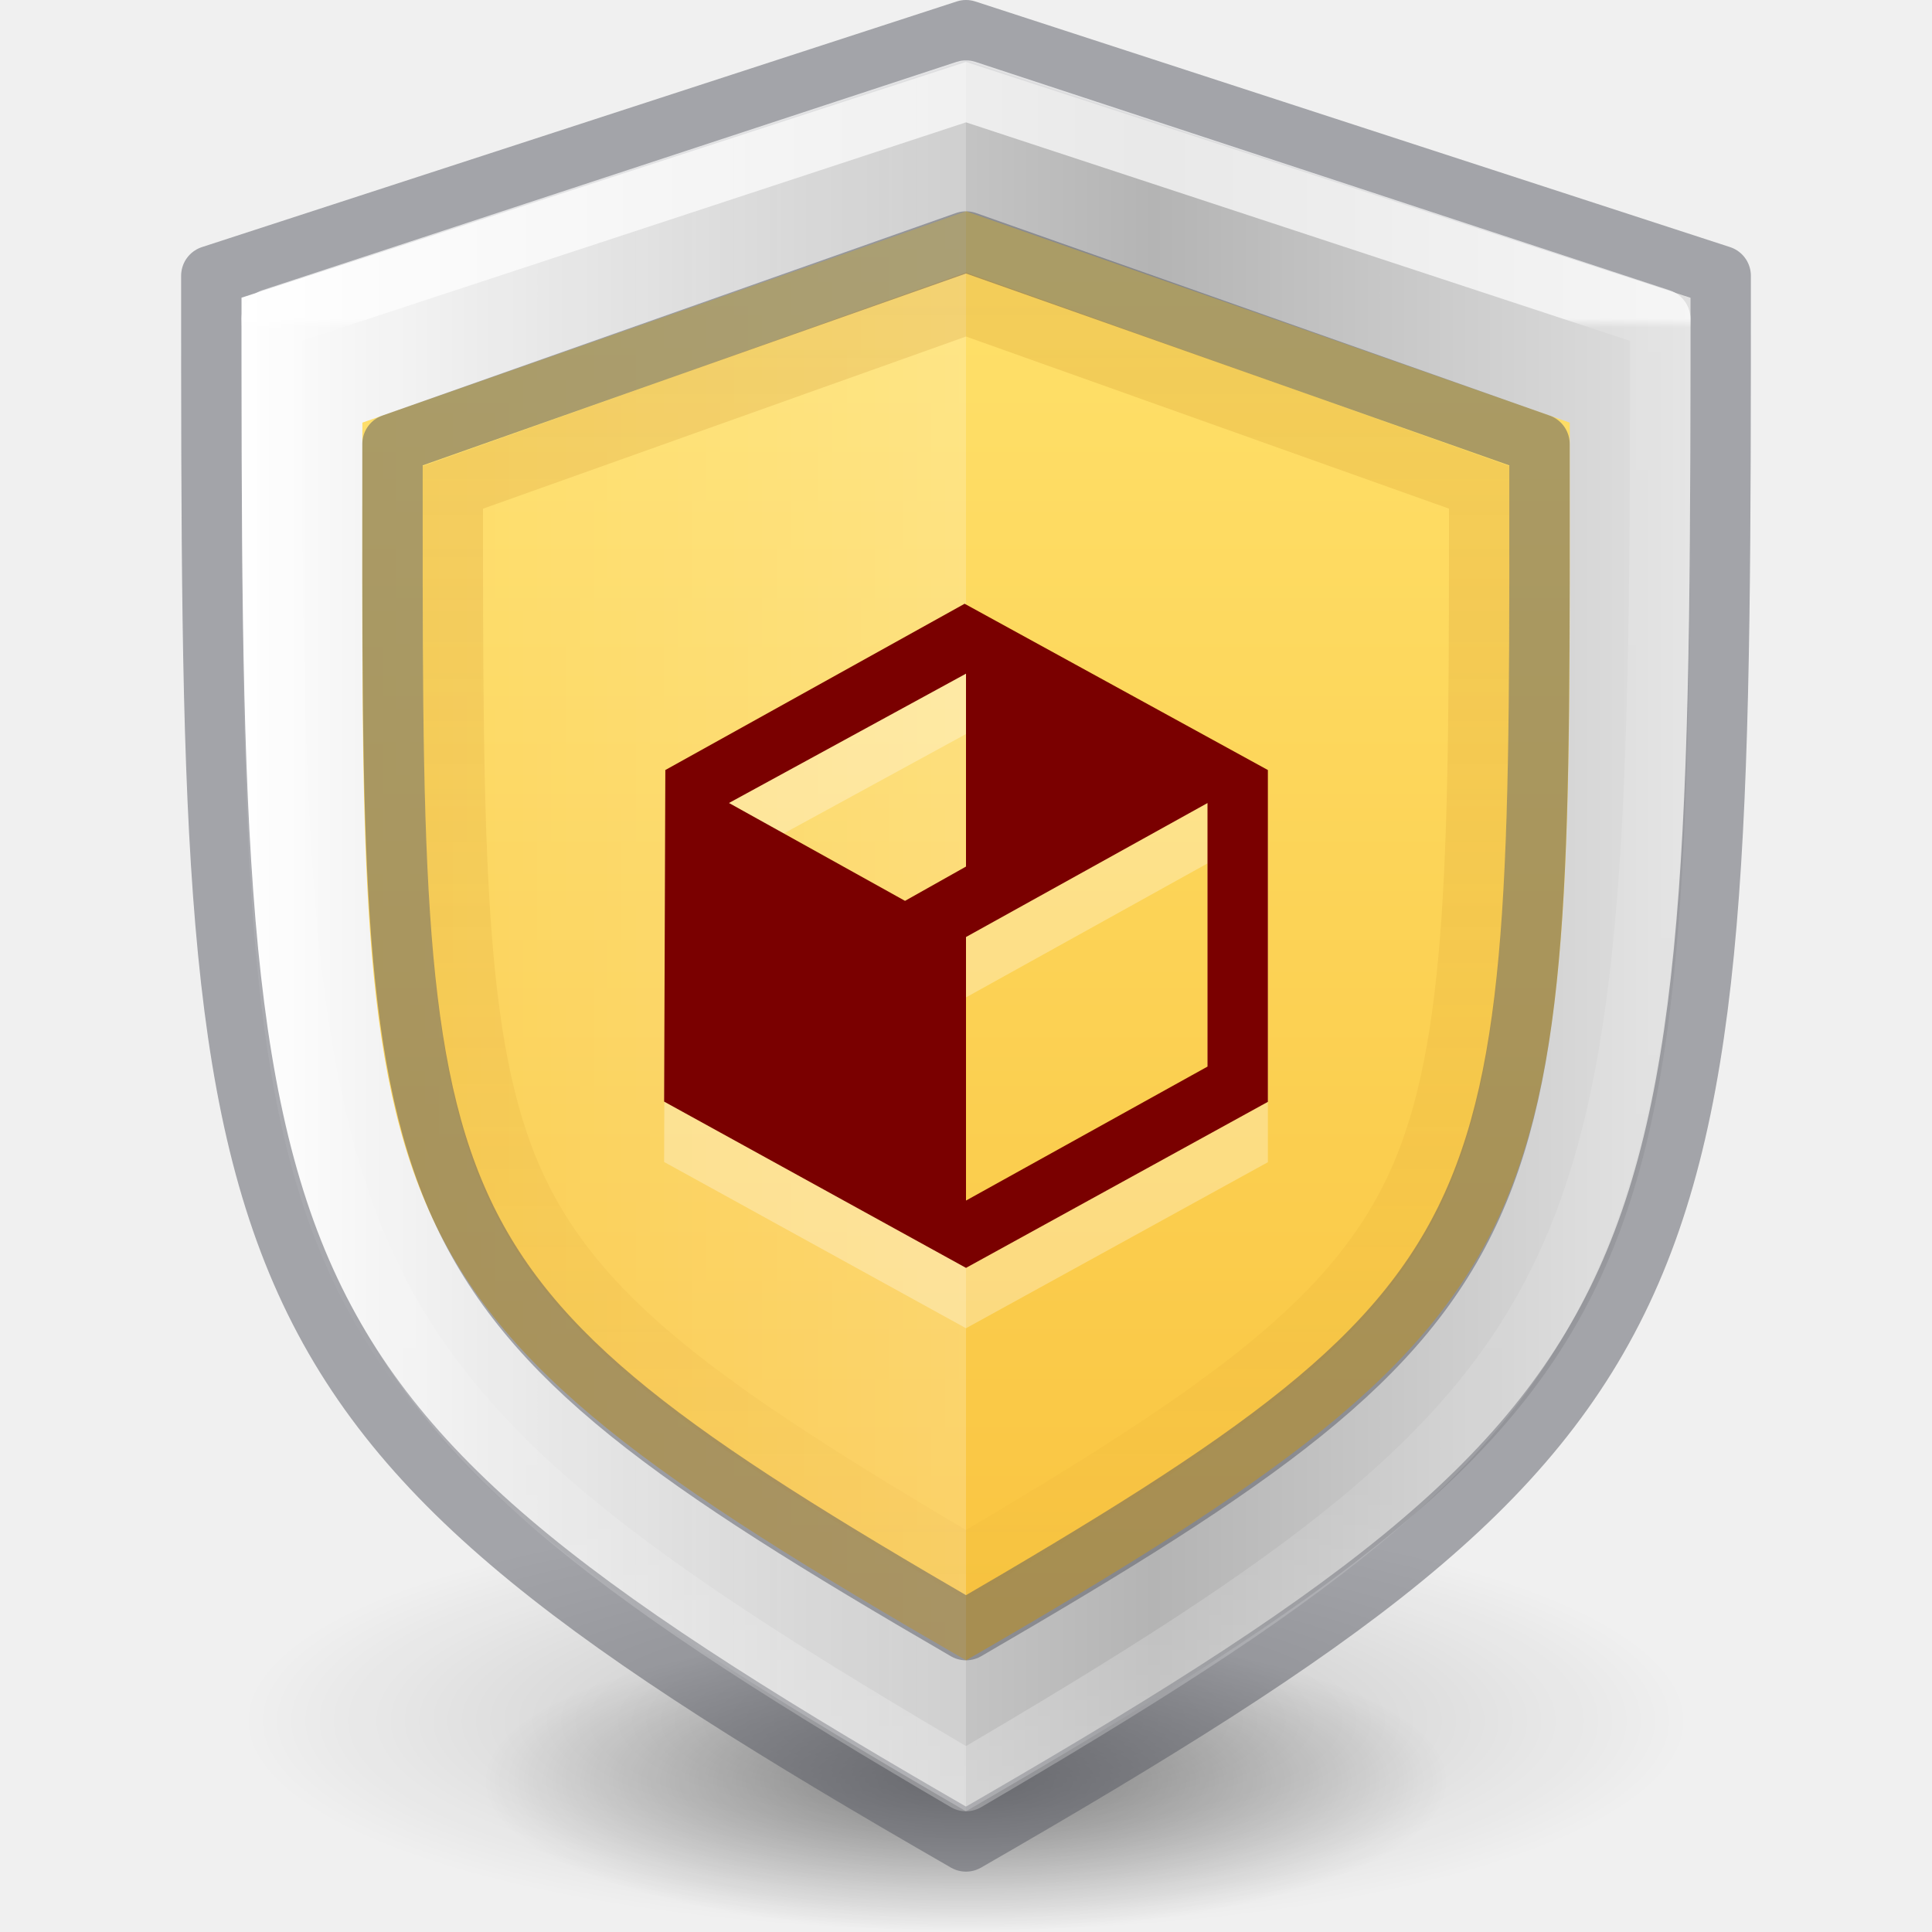
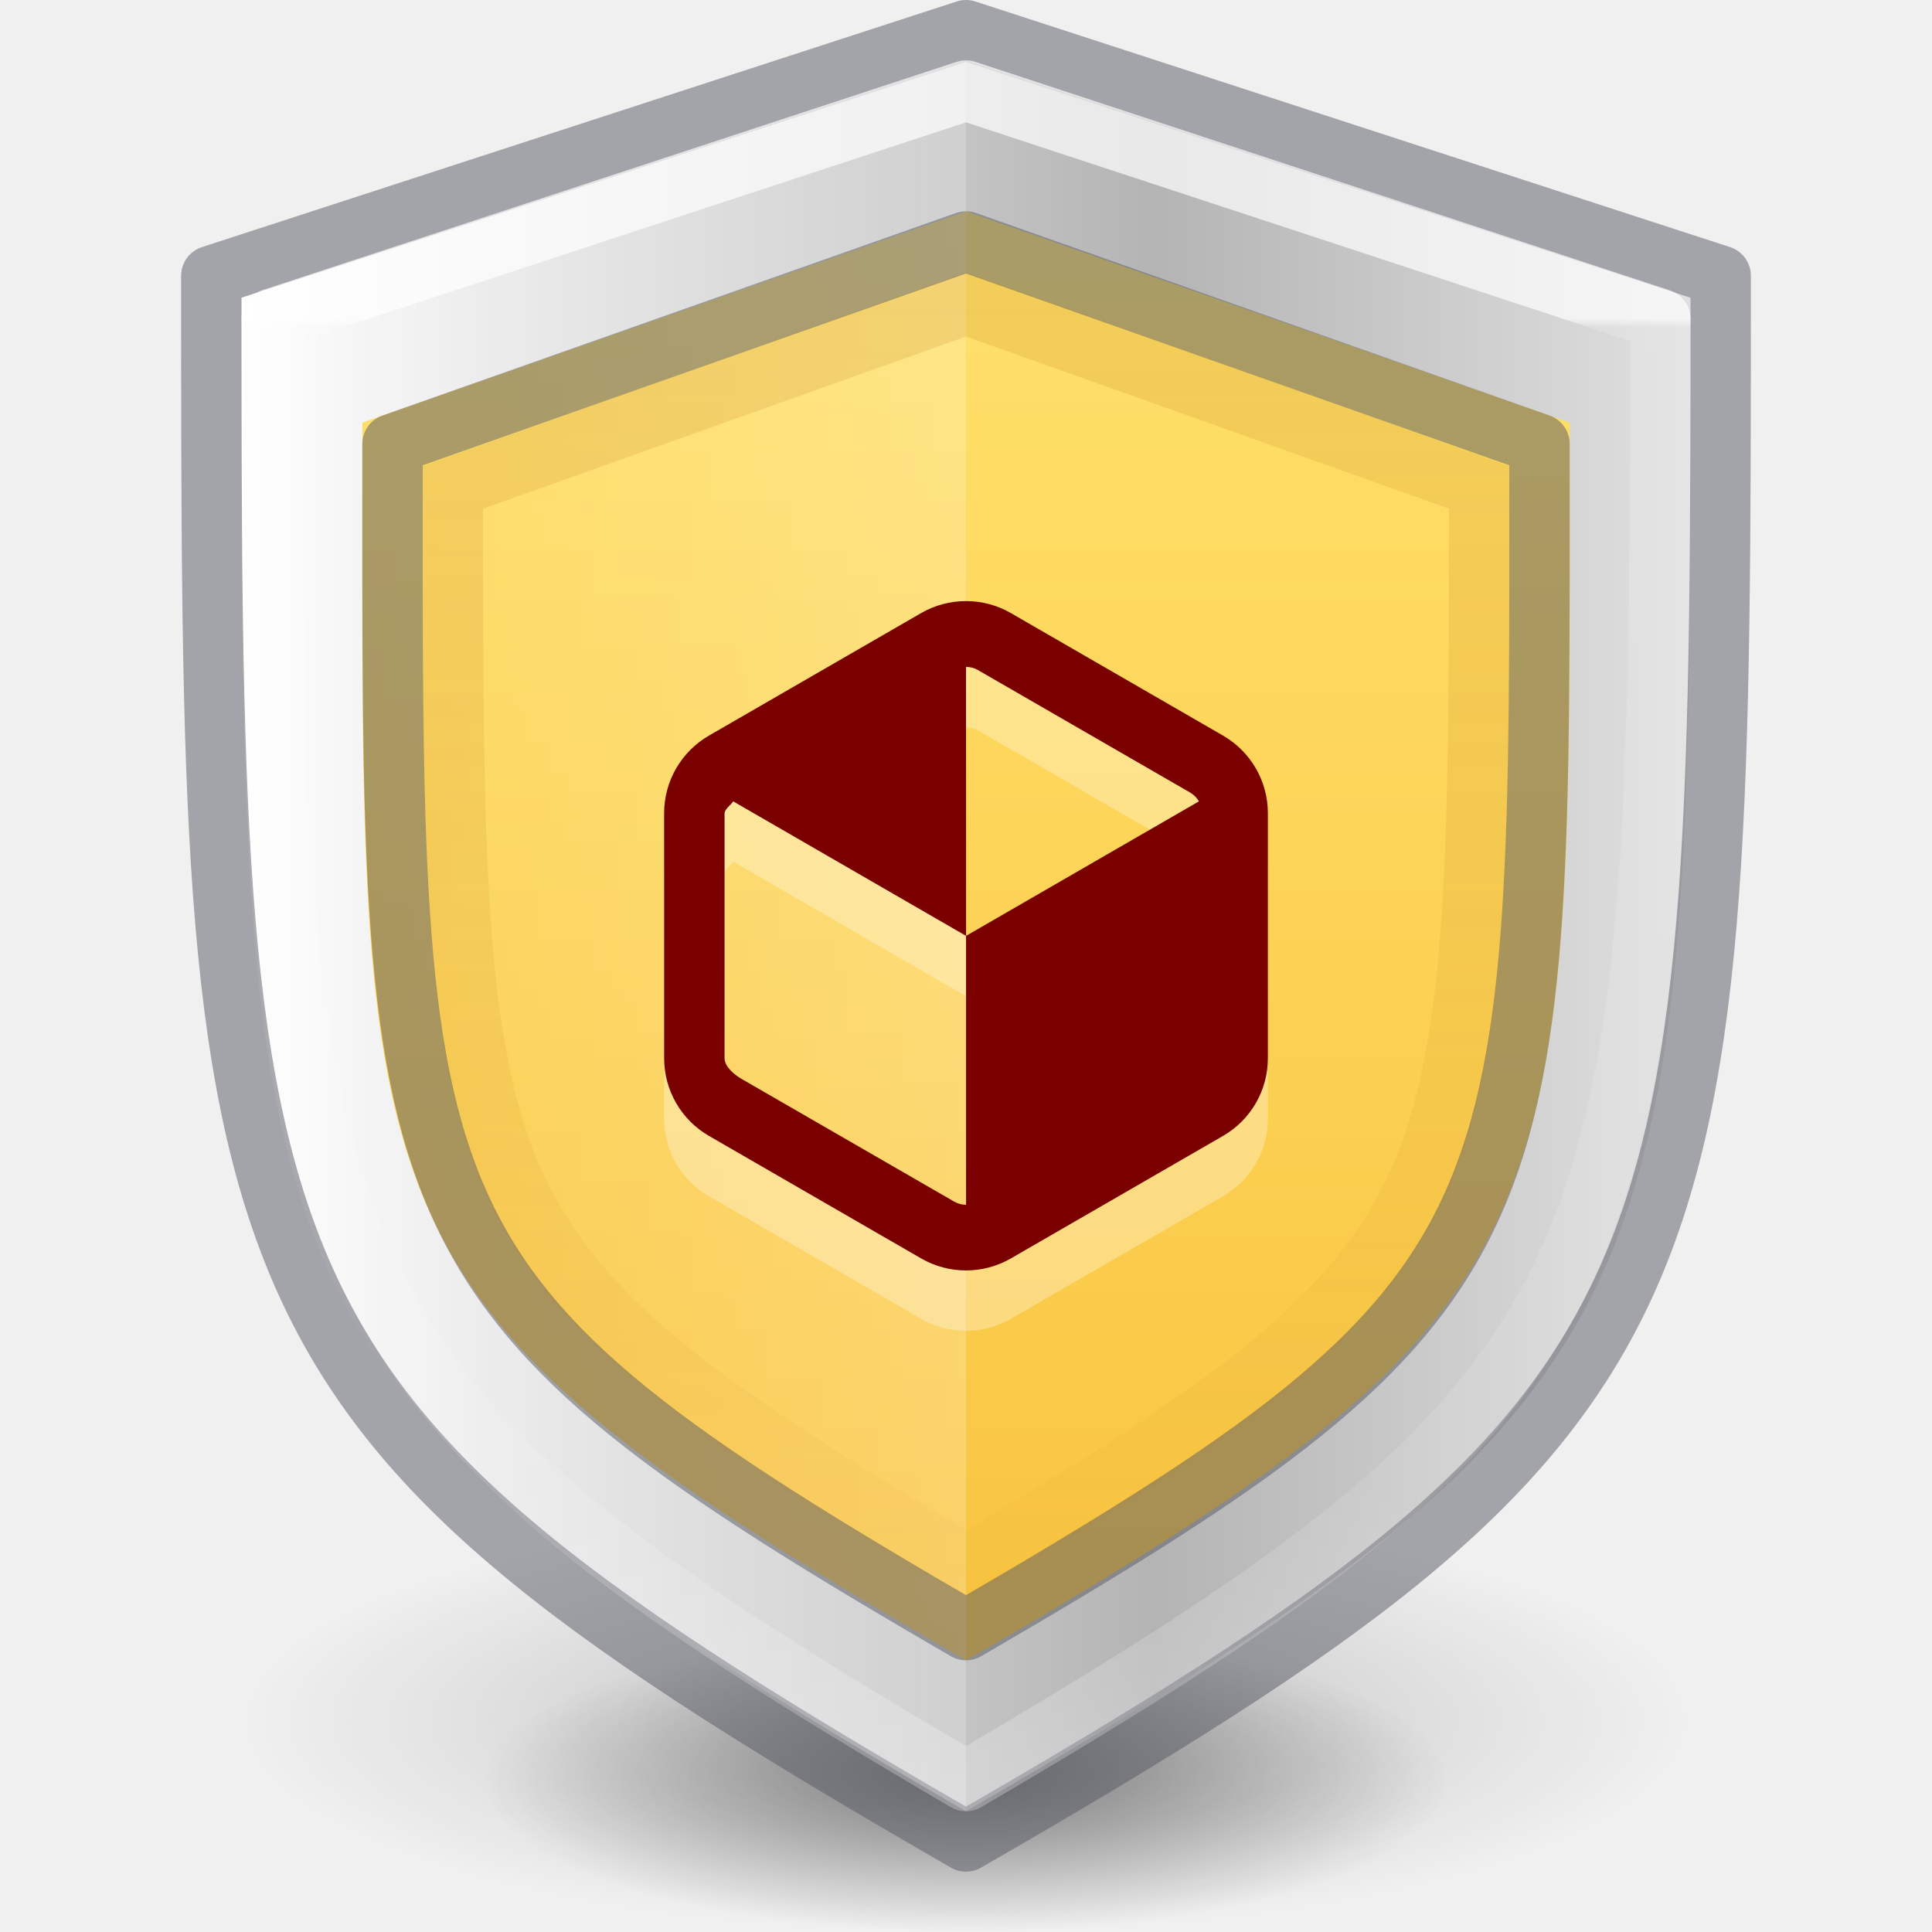
<svg xmlns="http://www.w3.org/2000/svg" xmlns:xlink="http://www.w3.org/1999/xlink" id="svg3489" height="32" width="32" version="1.1">
  <defs id="defs3491">
    <linearGradient id="linearGradient4330">
      <stop id="stop4332" offset="0" style="stop-color:#ffffff;stop-opacity:1;" />
      <stop id="stop4334" offset="1" style="stop-color:#ffffff;stop-opacity:0;" />
    </linearGradient>
    <linearGradient id="linearGradient4320">
      <stop offset="0" style="stop-color:#ffffff;stop-opacity:1" id="stop4322" />
      <stop offset="0.006" style="stop-color:#ffffff;stop-opacity:0.235" id="stop4324" />
      <stop offset="0.796" style="stop-color:#ffffff;stop-opacity:0.157" id="stop4326" />
      <stop offset="1" style="stop-color:#ffffff;stop-opacity:0.392" id="stop4328" />
    </linearGradient>
    <linearGradient id="linearGradient23419">
      <stop offset="0" style="stop-color:#000000;stop-opacity:1" id="stop23421" />
      <stop offset="1" style="stop-color:#000000;stop-opacity:0" id="stop23423" />
    </linearGradient>
    <radialGradient r="62.769" fy="185.297" fx="99.189" cy="185.297" cx="99.189" gradientTransform="matrix(0.3823536,7.5555777e-8,-1.8372241e-8,0.1115198,-5.925427,36.33585)" gradientUnits="userSpaceOnUse" id="radialGradient3300-9" xlink:href="#linearGradient23419" />
    <radialGradient r="62.769" fy="185.297" fx="99.189" cy="185.297" cx="99.189" gradientTransform="matrix(0.2549024,5.3967361e-8,-1.2248161e-8,0.07965545,6.716382,44.24067)" gradientUnits="userSpaceOnUse" id="radialGradient4192" xlink:href="#linearGradient23419" />
    <linearGradient id="linearGradient2793-2-0-669-94-2">
      <stop id="stop4681-3-1" style="stop-color:#b4b4b4;stop-opacity:1" offset="0" />
      <stop id="stop4683-67-4" style="stop-color:#ffffff;stop-opacity:1" offset="1" />
    </linearGradient>
    <linearGradient gradientTransform="matrix(0.4999302,0,0,0.5,0.00270542,-0.5000011)" y2="55.547" x2="34.57" y1="8.7" x1="34.57" gradientUnits="userSpaceOnUse" id="linearGradient4260" xlink:href="#linearGradient5362" />
    <linearGradient y2="40.217" x2="47.381" y1="18.936" x1="47.381" gradientTransform="matrix(1.138742,0,0,1.147193,-27.03899,-16.44272)" gradientUnits="userSpaceOnUse" id="linearGradient4318" xlink:href="#linearGradient4320" />
    <linearGradient gradientTransform="matrix(0.4897811,0,0,0.4915254,0.3270038,-0.1520127)" gradientUnits="userSpaceOnUse" y2="29.056" x2="7.752" y1="29.056" x1="32.007" id="linearGradient4336" xlink:href="#linearGradient4330" />
    <linearGradient gradientTransform="matrix(0.4598392,0,0,0.4663841,1.285146,0.5832413)" y2="64.026" x2="51.117" y1="9.192" x1="51.117" gradientUnits="userSpaceOnUse" id="linearGradient4378" xlink:href="#linearGradient5668" />
    <linearGradient y2="-6.986" x2="-113.564" y1="-6.986" x1="56.41" spreadMethod="reflect" gradientTransform="matrix(0.08921681,0,0,0.07809922,14.08092,1.363204)" gradientUnits="userSpaceOnUse" id="linearGradient4663-2" xlink:href="#linearGradient2793-2-0-669-94-2" />
    <linearGradient id="linearGradient5362">
      <stop id="stop5364" offset="0" style="stop-color:#ffe16b;stop-opacity:1" />
      <stop id="stop5366" offset="1" style="stop-color:#f9c440;stop-opacity:1" />
    </linearGradient>
    <linearGradient id="linearGradient5668">
      <stop id="stop5670" offset="0" style="stop-color:#ad5f00;stop-opacity:1" />
      <stop id="stop5672" offset="1" style="stop-color:#ad5f00;stop-opacity:0" />
    </linearGradient>
-     <linearGradient id="linearGradient4526">
-       <stop style="stop-color:#ffffff;stop-opacity:1;" offset="0" id="stop4528" />
-     </linearGradient>
  </defs>
  <g id="g4198" transform="matrix(0.5,0,0,0.5,7.75e-7,-9.16e-4)">
    <path style="opacity:0.2;fill:url(#radialGradient3300-9);fill-opacity:1;stroke:none" id="path3818-0" d="m 56,57.002 a 24,6.999 0 1 1 -48,0 24,6.999 0 1 1 48,0 z" />
    <path d="m 48,59.002 a 16,4.999 0 1 1 -32,0 16,4.999 0 1 1 32,0 z" id="path4190" style="opacity:0.4;fill:url(#radialGradient4192);fill-opacity:1;stroke:none" />
  </g>
  <path d="M 16,1 4,4.925 c -6.897e-4,8.263 -0.037,12.794 1.416,16.073 C 6.87,24.279 9.853,26.438 16,30 c 6.147,-3.562 9.13,-5.721 10.584,-9.002 1.453,-3.279 1.416,-7.809 1.416,-16.073 L 16,1 Z" id="path4417" style="color:#000000;clip-rule:nonzero;display:inline;overflow:visible;visibility:visible;opacity:1;isolation:auto;mix-blend-mode:normal;color-interpolation:sRGB;color-interpolation-filters:linearRGB;solid-color:#000000;solid-opacity:1;fill:url(#linearGradient4663-2);fill-opacity:1;fill-rule:nonzero;stroke:none;stroke-width:1;stroke-linecap:butt;stroke-linejoin:miter;stroke-miterlimit:4;stroke-dasharray:none;stroke-dashoffset:0;stroke-opacity:1;marker:none;color-rendering:auto;image-rendering:auto;shape-rendering:auto;text-rendering:auto;enable-background:accumulate" />
  <path id="path8119" d="m 6.002,7 9.999,-3.5 9.999,3.5 c 0,13.474 0.302,14.547 -9.999,20.5 C 5.614,21.503 6.002,20.469 6.002,7 Z" style="color:#000000;clip-rule:nonzero;display:inline;overflow:visible;visibility:visible;opacity:1;isolation:auto;mix-blend-mode:normal;color-interpolation:sRGB;color-interpolation-filters:linearRGB;solid-color:#000000;solid-opacity:1;fill:url(#linearGradient4260);fill-opacity:1.0;fill-rule:nonzero;stroke:none;stroke-width:1;stroke-linecap:butt;stroke-linejoin:miter;stroke-miterlimit:4;stroke-dasharray:none;stroke-dashoffset:0;stroke-opacity:1;marker:none;color-rendering:auto;image-rendering:auto;shape-rendering:auto;text-rendering:auto;enable-background:accumulate" />
  <path id="path8169" d="M 4,4.932 16,1 c 0,11.551 0,19.415 0,29 C 3.755,22.905 4,21.398 4,4.932 Z" style="color:#000000;clip-rule:nonzero;display:inline;overflow:visible;visibility:visible;opacity:0.2;isolation:auto;mix-blend-mode:normal;color-interpolation:sRGB;color-interpolation-filters:linearRGB;solid-color:#000000;solid-opacity:1;fill:url(#linearGradient4336);fill-opacity:1;fill-rule:nonzero;stroke:none;stroke-width:1;stroke-linecap:butt;stroke-linejoin:miter;stroke-miterlimit:4;stroke-dasharray:none;stroke-dashoffset:0;stroke-opacity:1;marker:none;color-rendering:auto;image-rendering:auto;shape-rendering:auto;text-rendering:auto;enable-background:accumulate" />
  <path id="path8117" d="M 3.5,4.568 16,0.5 28.5,4.568 c 0,17.034 0,18.74 -12.5,25.932 C 3.5,23.308 3.5,21.602 3.5,4.568 Z" style="color:#000000;clip-rule:nonzero;display:inline;overflow:visible;visibility:visible;opacity:0.5;isolation:auto;mix-blend-mode:normal;color-interpolation:sRGB;color-interpolation-filters:linearRGB;solid-color:#000000;solid-opacity:1;fill:none;fill-opacity:1;fill-rule:nonzero;stroke:#555761;stroke-width:1;stroke-linecap:round;stroke-linejoin:round;stroke-miterlimit:4;stroke-dasharray:none;stroke-dashoffset:0;stroke-opacity:1;color-rendering:auto;image-rendering:auto;shape-rendering:auto;text-rendering:auto;enable-background:accumulate" />
  <path style="opacity:0.5;fill:none;fill-opacity:1;stroke:#555761;stroke-width:1;stroke-linecap:round;stroke-linejoin:round;stroke-opacity:1" d="M 6.501,7.354 16,4 25.499,7.354 C 25.499,20.413 25.693,21.373 16,27 6.307,21.373 6.501,20.413 6.501,7.354 Z" id="path8128" />
  <path style="color:#000000;clip-rule:nonzero;display:inline;overflow:visible;visibility:visible;opacity:0.7;isolation:auto;mix-blend-mode:normal;color-interpolation:sRGB;color-interpolation-filters:linearRGB;solid-color:#000000;solid-opacity:1;fill:none;fill-opacity:1;fill-rule:nonzero;stroke:url(#linearGradient4318);stroke-width:1;stroke-linecap:round;stroke-linejoin:round;stroke-miterlimit:4;stroke-dasharray:none;stroke-dashoffset:0;stroke-opacity:1;marker:none;color-rendering:auto;image-rendering:auto;shape-rendering:auto;text-rendering:auto;enable-background:accumulate" d="M 4.5,5.282 16,1.5 27.5,5.284 C 27.5,21.24 27.256,22.906 16,29.5 4.744,22.906 4.5,21.238 4.5,5.282 Z" id="path8211" />
  <path d="M 16,5.043 7.5,8.073 C 7.5,14.033 7.497,17.316 8.505,19.569 9.516,21.83 11.616,23.342 16,25.922 c 4.384,-2.58 6.484,-4.092 7.495,-6.353 1.008,-2.254 1.005,-5.537 1.005,-11.497 L 16,5.043 Z" id="path4353" style="color:#000000;clip-rule:nonzero;display:inline;overflow:visible;visibility:visible;opacity:0.15;isolation:auto;mix-blend-mode:normal;color-interpolation:sRGB;color-interpolation-filters:linearRGB;solid-color:#000000;solid-opacity:1;fill:none;fill-opacity:0;fill-rule:nonzero;stroke:url(#linearGradient4378);stroke-width:1;stroke-linecap:round;stroke-linejoin:miter;stroke-miterlimit:4;stroke-dasharray:none;stroke-dashoffset:0;stroke-opacity:1;marker:none;color-rendering:auto;image-rendering:auto;shape-rendering:auto;text-rendering:auto;enable-background:accumulate" />
-   <path id="path904-3" d="m 15.977,11 -4.957,2.754 -0.02,5.492 5,2.754 5,-2.75 v -5.496 z m 0.023,1.158 v 3.195 l -1.01,0.568 -2.916,-1.621 z m 4,2.143 v 4.365 l -4,2.219 v -4.365 z" style="color:#000000;font-variation-settings:normal;clip-rule:nonzero;display:inline;overflow:visible;visibility:visible;opacity:0.3;isolation:auto;mix-blend-mode:normal;color-interpolation:sRGB;color-interpolation-filters:linearRGB;solid-color:#000000;solid-opacity:1;vector-effect:none;fill:#ffffff;fill-opacity:1;fill-rule:nonzero;stroke:none;stroke-width:0.843;stroke-linecap:butt;stroke-linejoin:miter;stroke-miterlimit:4;stroke-dasharray:none;stroke-dashoffset:0;stroke-opacity:1;-inkscape-stroke:none;marker:none;marker-start:none;marker-mid:none;marker-end:none;paint-order:normal;color-rendering:auto;image-rendering:auto;shape-rendering:auto;text-rendering:auto;enable-background:accumulate;stop-color:#000000;stop-opacity:1" />
-   <path id="path904" d="m 15.977,10 -4.957,2.754 -0.02,5.492 5,2.754 5,-2.75 v -5.496 z m 0.023,1.158 v 3.195 l -1.01,0.568 -2.916,-1.621 z m 4,2.143 v 4.365 l -4,2.219 v -4.365 z" style="color:#000000;font-variation-settings:normal;clip-rule:nonzero;display:inline;overflow:visible;visibility:visible;opacity:1;isolation:auto;mix-blend-mode:normal;color-interpolation:sRGB;color-interpolation-filters:linearRGB;solid-color:#000000;solid-opacity:1;vector-effect:none;fill:#7a0000;fill-opacity:1;fill-rule:nonzero;stroke:none;stroke-width:0.843;stroke-linecap:butt;stroke-linejoin:miter;stroke-miterlimit:4;stroke-dasharray:none;stroke-dashoffset:0;stroke-opacity:1;-inkscape-stroke:none;marker:none;marker-start:none;marker-mid:none;marker-end:none;paint-order:normal;color-rendering:auto;image-rendering:auto;shape-rendering:auto;text-rendering:auto;enable-background:accumulate;stop-color:#000000;stop-opacity:1" />
+   <path id="path9124-3" style="font-variation-settings:normal;mix-blend-mode:normal;vector-effect:none;fill:#ffffff;fill-opacity:1;stroke:none;stroke-width:0.843;stroke-linecap:butt;stroke-linejoin:miter;stroke-miterlimit:4;stroke-dasharray:none;stroke-dashoffset:0;stroke-opacity:1;-inkscape-stroke:none;marker:none;marker-start:none;marker-mid:none;marker-end:none;paint-order:normal;stop-color:#000000;opacity:0.3;stop-opacity:1" d="m 16,10.956 c -0.257,0 -0.514,0.066 -0.744,0.199 l -3.512,2.028 c -0.461,0.266 -0.744,0.756 -0.744,1.288 v 4.056 c 0,0.532 0.283,1.022 0.744,1.288 l 3.512,2.028 c 0.461,0.266 1.027,0.266 1.488,0 l 3.512,-2.028 c 0.461,-0.266 0.744,-0.756 0.744,-1.288 v -4.056 c 0,-0.532 -0.283,-1.022 -0.744,-1.288 l -3.512,-2.028 C 16.514,11.022 16.257,10.956 16,10.956 Z m 0,1.09 c 0.069,0 0.138,0.017 0.199,0.053 l 3.513,2.028 c 0.061,0.035 0.111,0.086 0.146,0.146 l -3.857,2.228 v 4.454 c -0.069,0 -0.138,-0.018 -0.199,-0.054 L 12.288,18.873 c -0.123,-0.071 -0.288,-0.204 -0.288,-0.346 v -4.056 c 0,-0.071 0.108,-0.14 0.143,-0.199 l 3.857,2.228 z" />
+   <path id="path9124" style="mix-blend-mode:normal;fill:#7a0000;fill-opacity:1;stroke:none;stroke-width:0.843;stroke-linecap:butt;stroke-linejoin:miter;stroke-opacity:1;font-variation-settings:normal;opacity:1;vector-effect:none;stroke-miterlimit:4;stroke-dasharray:none;stroke-dashoffset:0;-inkscape-stroke:none;marker:none;marker-start:none;marker-mid:none;marker-end:none;paint-order:normal;stop-color:#000000;stop-opacity:1" d="m 16,9.956 c -0.257,0 -0.514,0.066 -0.744,0.199 l -3.512,2.028 c -0.461,0.266 -0.744,0.756 -0.744,1.288 v 4.056 c 0,0.532 0.283,1.022 0.744,1.288 l 3.512,2.028 c 0.461,0.266 1.027,0.266 1.488,0 l 3.512,-2.028 c 0.461,-0.266 0.744,-0.756 0.744,-1.288 v -4.056 c 0,-0.532 -0.283,-1.022 -0.744,-1.288 l -3.512,-2.028 c -0.23,-0.133 -0.487,-0.199 -0.744,-0.199 z m 0,1.09 c 0.069,0 0.138,0.017 0.199,0.053 l 3.513,2.028 c 0.061,0.035 0.111,0.086 0.146,0.146 l -3.857,2.228 v 4.454 c -0.069,0 -0.138,-0.018 -0.199,-0.054 l -3.513,-2.027 c -0.123,-0.071 -0.288,-0.204 -0.288,-0.346 v -4.056 c 0,-0.071 0.108,-0.14 0.143,-0.199 l 3.857,2.228 z" />
</svg>
